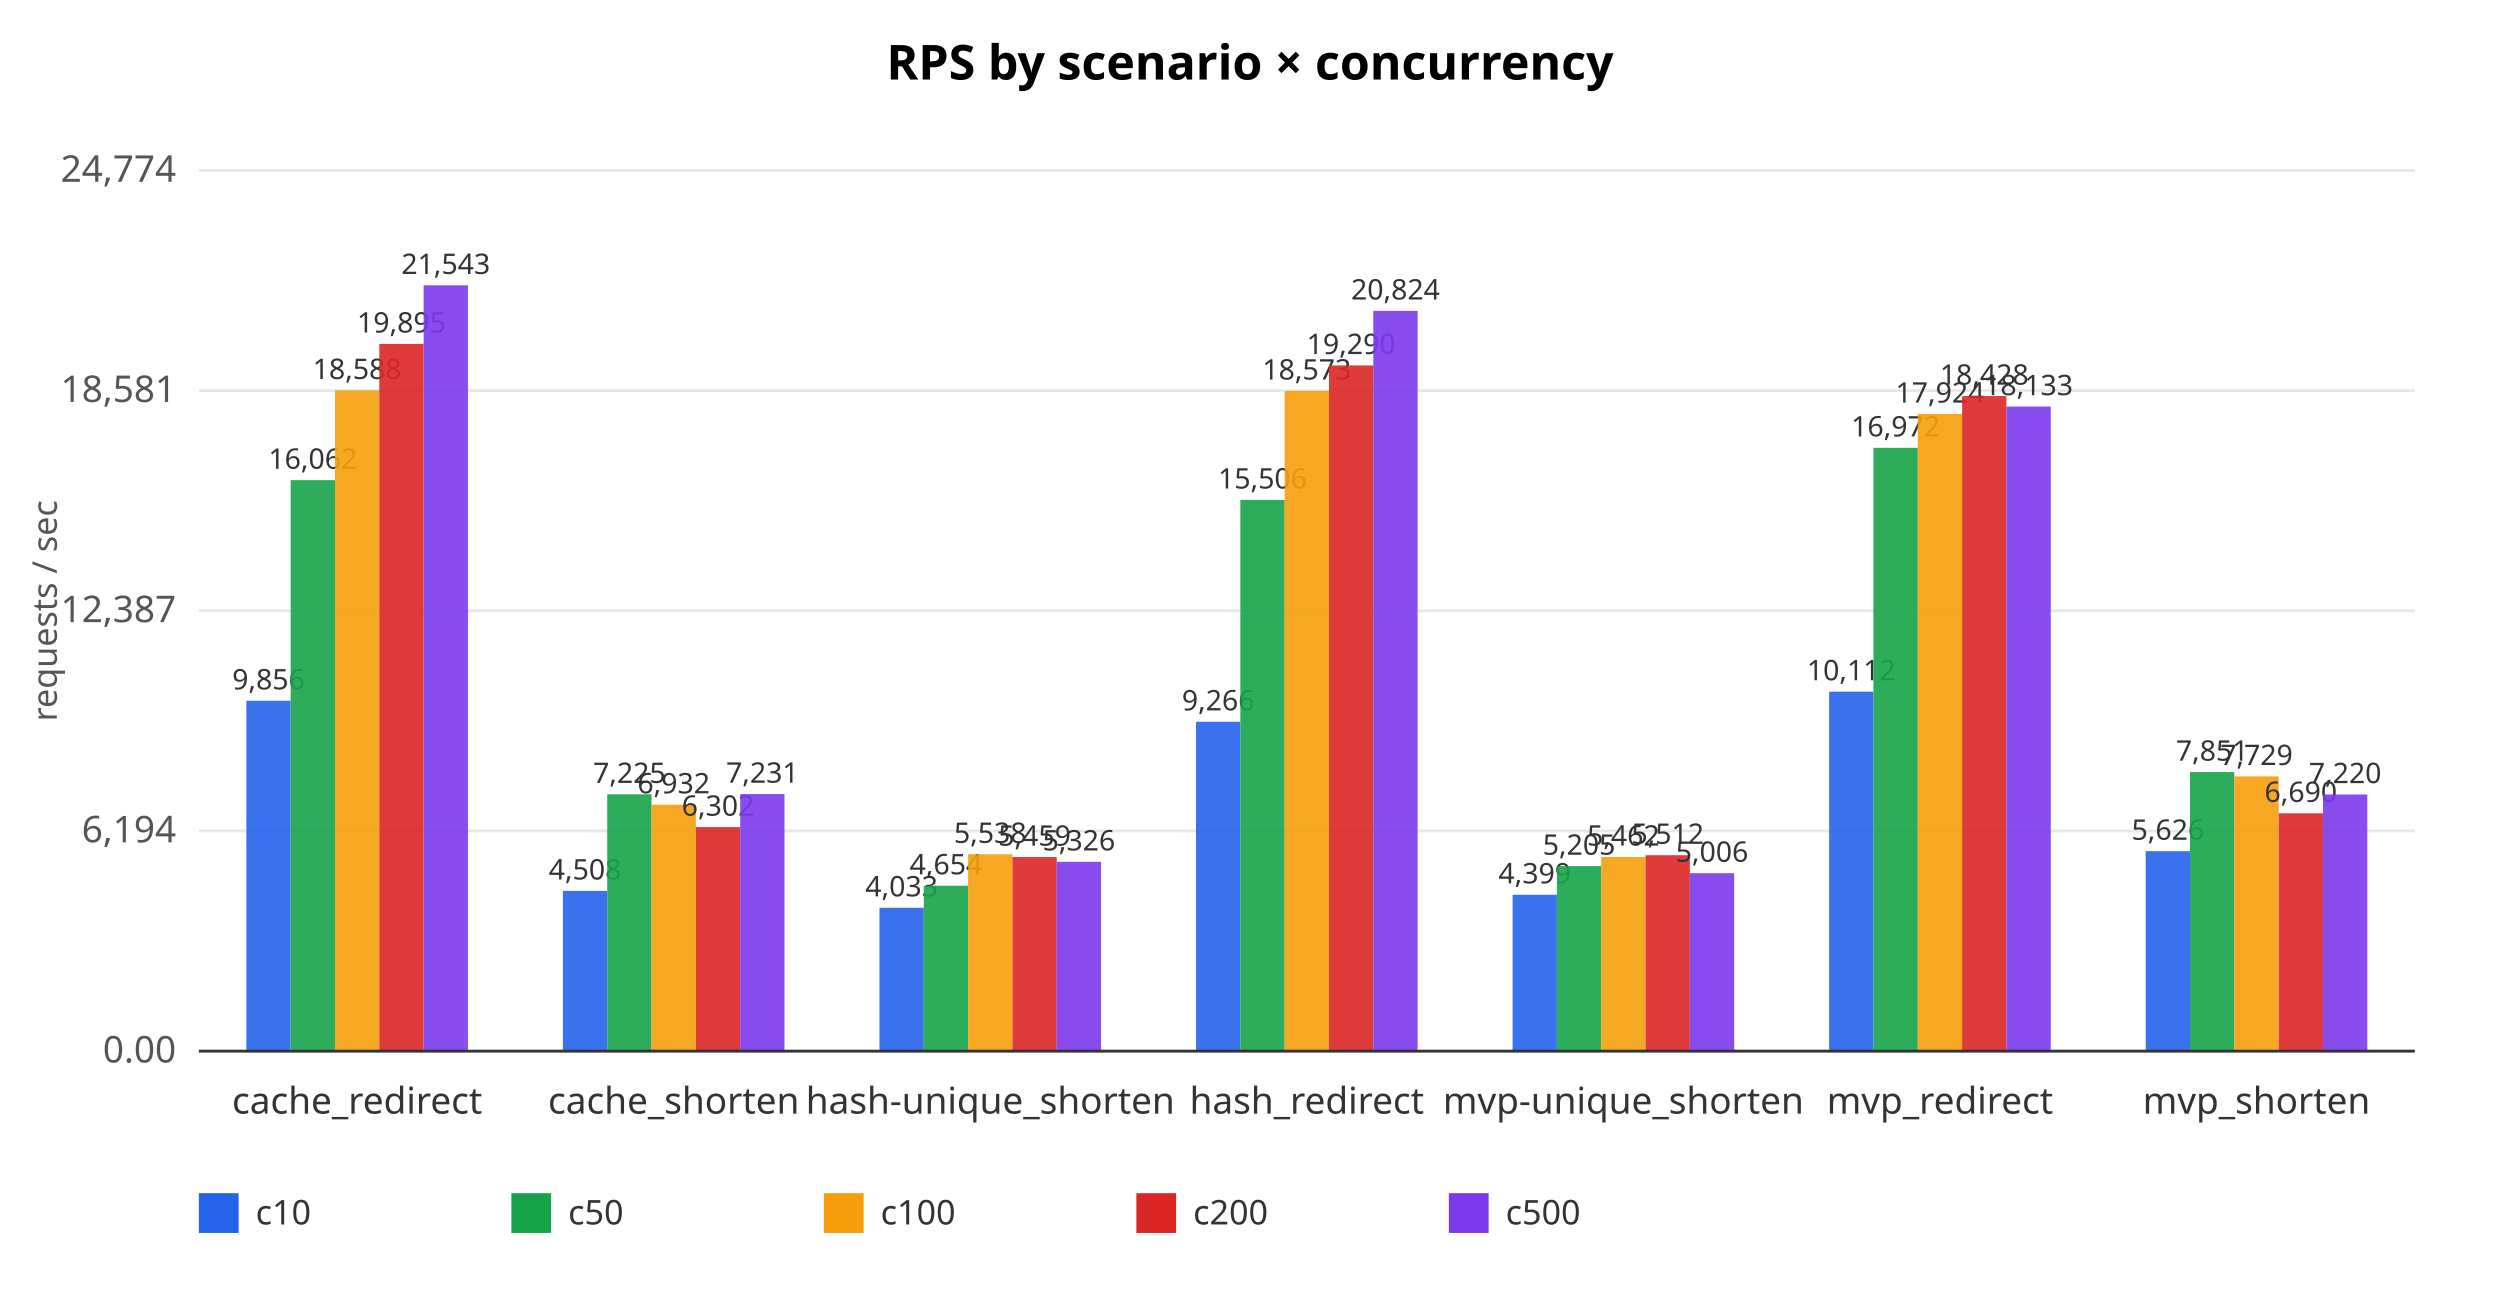
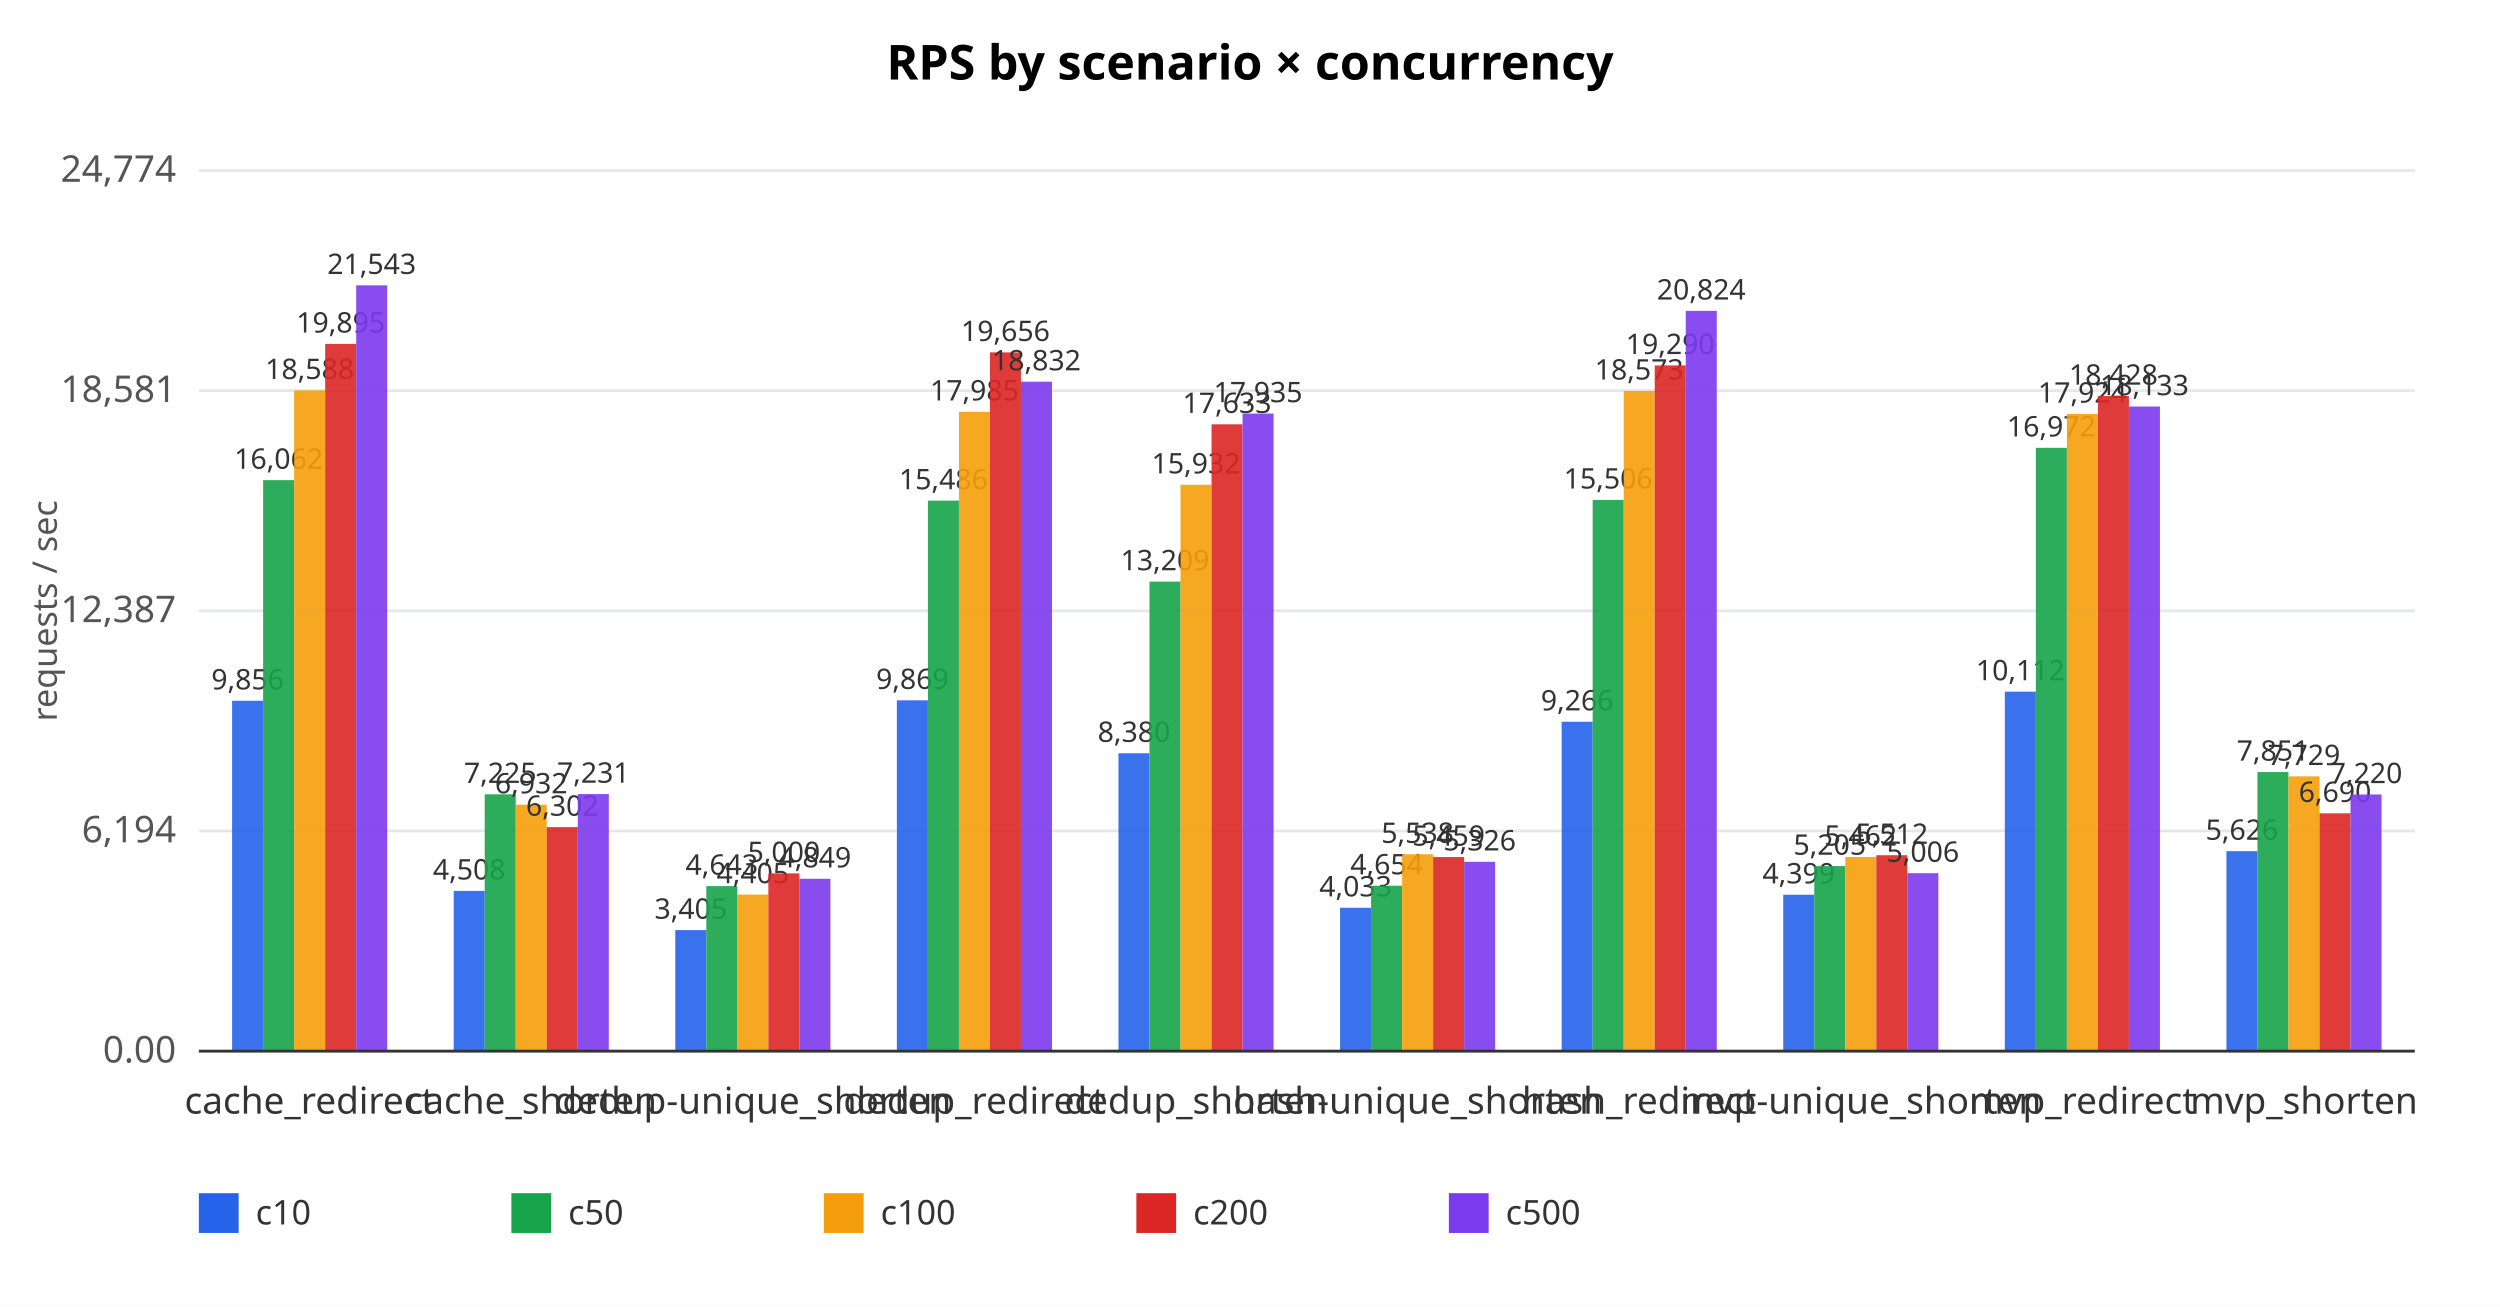
<svg xmlns="http://www.w3.org/2000/svg" width="880" height="460" font-family="system-ui, sans-serif" font-size="13">
  <rect width="880" height="460" fill="#ffffff" />
  <text x="440.0" y="28" text-anchor="middle" font-size="17" font-weight="600">RPS by scenario × concurrency</text>
  <text x="20" y="215.0" text-anchor="middle" transform="rotate(-90 20 215.0)" font-size="12" fill="#555">requests / sec</text>
  <line x1="70" y1="370.0" x2="850" y2="370.0" stroke="#e5e7eb" stroke-width="1" />
  <text x="62" y="374.0" text-anchor="end" fill="#555">0.00</text>
  <line x1="70" y1="292.5" x2="850" y2="292.5" stroke="#e5e7eb" stroke-width="1" />
  <text x="62" y="296.5" text-anchor="end" fill="#555">6,194</text>
  <line x1="70" y1="215.0" x2="850" y2="215.0" stroke="#e5e7eb" stroke-width="1" />
  <text x="62" y="219.0" text-anchor="end" fill="#555">12,387</text>
  <line x1="70" y1="137.5" x2="850" y2="137.5" stroke="#e5e7eb" stroke-width="1" />
  <text x="62" y="141.5" text-anchor="end" fill="#555">18,581</text>
  <line x1="70" y1="60.0" x2="850" y2="60.0" stroke="#e5e7eb" stroke-width="1" />
  <text x="62" y="64.0" text-anchor="end" fill="#555">24,774</text>
-   <rect x="86.714" y="246.667" width="15.6" height="123.333" fill="#2563eb" opacity="0.9" />
-   <text x="94.514" y="242.667" text-anchor="middle" font-size="10" fill="#333">9,856</text>
-   <rect x="102.314" y="169.011" width="15.6" height="200.989" fill="#16a34a" opacity="0.9" />
-   <text x="110.114" y="165.011" text-anchor="middle" font-size="10" fill="#333">16,062</text>
-   <rect x="117.914" y="137.408" width="15.6" height="232.592" fill="#f59e0b" opacity="0.9" />
-   <text x="125.714" y="133.408" text-anchor="middle" font-size="10" fill="#333">18,588</text>
-   <rect x="133.514" y="121.055" width="15.6" height="248.945" fill="#dc2626" opacity="0.9" />
-   <text x="141.314" y="117.055" text-anchor="middle" font-size="10" fill="#333">19,895</text>
-   <rect x="149.114" y="100.435" width="15.6" height="269.565" fill="#7c3aed" opacity="0.9" />
-   <text x="156.914" y="96.435" text-anchor="middle" font-size="10" fill="#333">21,543</text>
-   <text x="125.714" y="392" text-anchor="middle" font-size="13" fill="#333">cache_redirect</text>
-   <rect x="198.143" y="313.59" width="15.6" height="56.41" fill="#2563eb" opacity="0.9" />
-   <text x="205.943" y="309.59" text-anchor="middle" font-size="10" fill="#333">4,508</text>
-   <rect x="213.743" y="279.59" width="15.6" height="90.41" fill="#16a34a" opacity="0.9" />
-   <text x="221.543" y="275.59" text-anchor="middle" font-size="10" fill="#333">7,225</text>
-   <rect x="229.343" y="283.26" width="15.6" height="86.74" fill="#f59e0b" opacity="0.9" />
-   <text x="237.143" y="279.26" text-anchor="middle" font-size="10" fill="#333">6,932</text>
-   <rect x="244.943" y="291.141" width="15.6" height="78.859" fill="#dc2626" opacity="0.9" />
-   <text x="252.743" y="287.141" text-anchor="middle" font-size="10" fill="#333">6,302</text>
-   <rect x="260.543" y="279.513" width="15.6" height="90.487" fill="#7c3aed" opacity="0.9" />
-   <text x="268.343" y="275.513" text-anchor="middle" font-size="10" fill="#333">7,231</text>
-   <text x="237.143" y="392" text-anchor="middle" font-size="13" fill="#333">cache_shorten</text>
-   <rect x="309.571" y="319.535" width="15.6" height="50.465" fill="#2563eb" opacity="0.9" />
-   <text x="317.371" y="315.535" text-anchor="middle" font-size="10" fill="#333">4,033</text>
-   <rect x="325.171" y="311.765" width="15.6" height="58.235" fill="#16a34a" opacity="0.9" />
-   <text x="332.971" y="307.765" text-anchor="middle" font-size="10" fill="#333">4,654</text>
-   <rect x="340.771" y="300.703" width="15.6" height="69.297" fill="#f59e0b" opacity="0.9" />
-   <text x="348.571" y="296.703" text-anchor="middle" font-size="10" fill="#333">5,538</text>
-   <rect x="356.371" y="301.687" width="15.6" height="68.313" fill="#dc2626" opacity="0.9" />
-   <text x="364.171" y="297.687" text-anchor="middle" font-size="10" fill="#333">5,459</text>
-   <rect x="371.971" y="303.354" width="15.6" height="66.646" fill="#7c3aed" opacity="0.9" />
-   <text x="379.771" y="299.354" text-anchor="middle" font-size="10" fill="#333">5,326</text>
-   <text x="348.571" y="392" text-anchor="middle" font-size="13" fill="#333">hash-unique_shorten</text>
-   <rect x="421.0" y="254.054" width="15.6" height="115.946" fill="#2563eb" opacity="0.9" />
-   <text x="428.8" y="250.054" text-anchor="middle" font-size="10" fill="#333">9,266</text>
-   <rect x="436.6" y="175.973" width="15.6" height="194.027" fill="#16a34a" opacity="0.9" />
-   <text x="444.4" y="171.973" text-anchor="middle" font-size="10" fill="#333">15,506</text>
-   <rect x="452.2" y="137.6" width="15.6" height="232.4" fill="#f59e0b" opacity="0.9" />
-   <text x="460.0" y="133.6" text-anchor="middle" font-size="10" fill="#333">18,573</text>
-   <rect x="467.8" y="128.625" width="15.6" height="241.375" fill="#dc2626" opacity="0.9" />
-   <text x="475.6" y="124.625" text-anchor="middle" font-size="10" fill="#333">19,290</text>
-   <rect x="483.4" y="109.427" width="15.6" height="260.573" fill="#7c3aed" opacity="0.9" />
-   <text x="491.2" y="105.427" text-anchor="middle" font-size="10" fill="#333">20,824</text>
-   <text x="460.0" y="392" text-anchor="middle" font-size="13" fill="#333">hash_redirect</text>
-   <rect x="532.429" y="314.949" width="15.6" height="55.051" fill="#2563eb" opacity="0.9" />
-   <text x="540.229" y="310.949" text-anchor="middle" font-size="10" fill="#333">4,399</text>
-   <rect x="548.029" y="304.865" width="15.6" height="65.135" fill="#16a34a" opacity="0.9" />
-   <text x="555.829" y="300.865" text-anchor="middle" font-size="10" fill="#333">5,205</text>
-   <rect x="563.629" y="301.655" width="15.6" height="68.345" fill="#f59e0b" opacity="0.9" />
-   <text x="571.429" y="297.655" text-anchor="middle" font-size="10" fill="#333">5,462</text>
-   <rect x="579.229" y="301.034" width="15.6" height="68.966" fill="#dc2626" opacity="0.9" />
-   <text x="587.029" y="297.034" text-anchor="middle" font-size="10" fill="#333">5,512</text>
-   <rect x="594.829" y="307.36" width="15.6" height="62.64" fill="#7c3aed" opacity="0.9" />
-   <text x="602.629" y="303.36" text-anchor="middle" font-size="10" fill="#333">5,006</text>
-   <text x="571.429" y="392" text-anchor="middle" font-size="13" fill="#333">mvp-unique_shorten</text>
-   <rect x="643.857" y="243.464" width="15.6" height="126.536" fill="#2563eb" opacity="0.9" />
-   <text x="651.657" y="239.464" text-anchor="middle" font-size="10" fill="#333">10,112</text>
-   <rect x="659.457" y="157.631" width="15.6" height="212.369" fill="#16a34a" opacity="0.9" />
-   <text x="667.257" y="153.631" text-anchor="middle" font-size="10" fill="#333">16,972</text>
-   <rect x="675.057" y="145.713" width="15.6" height="224.287" fill="#f59e0b" opacity="0.9" />
-   <text x="682.857" y="141.713" text-anchor="middle" font-size="10" fill="#333">17,924</text>
-   <rect x="690.657" y="139.406" width="15.6" height="230.594" fill="#dc2626" opacity="0.9" />
-   <text x="698.457" y="135.406" text-anchor="middle" font-size="10" fill="#333">18,428</text>
-   <rect x="706.257" y="143.099" width="15.6" height="226.901" fill="#7c3aed" opacity="0.9" />
-   <text x="714.057" y="139.099" text-anchor="middle" font-size="10" fill="#333">18,133</text>
-   <text x="682.857" y="392" text-anchor="middle" font-size="13" fill="#333">mvp_redirect</text>
-   <rect x="755.286" y="299.607" width="15.6" height="70.393" fill="#2563eb" opacity="0.9" />
-   <text x="763.086" y="295.607" text-anchor="middle" font-size="10" fill="#333">5,626</text>
-   <rect x="770.886" y="271.757" width="15.6" height="98.243" fill="#16a34a" opacity="0.9" />
-   <text x="778.686" y="267.757" text-anchor="middle" font-size="10" fill="#333">7,851</text>
-   <rect x="786.486" y="273.29" width="15.6" height="96.71" fill="#f59e0b" opacity="0.9" />
-   <text x="794.286" y="269.29" text-anchor="middle" font-size="10" fill="#333">7,729</text>
-   <rect x="802.086" y="286.289" width="15.6" height="83.711" fill="#dc2626" opacity="0.9" />
-   <text x="809.886" y="282.289" text-anchor="middle" font-size="10" fill="#333">6,690</text>
-   <rect x="817.686" y="279.659" width="15.6" height="90.341" fill="#7c3aed" opacity="0.9" />
-   <text x="825.486" y="275.659" text-anchor="middle" font-size="10" fill="#333">7,220</text>
-   <text x="794.286" y="392" text-anchor="middle" font-size="13" fill="#333">mvp_shorten</text>
+   <rect x="81.7" y="246.667" width="10.92" height="123.333" fill="#2563eb" opacity="0.9" />
+   <text x="87.16" y="242.667" text-anchor="middle" font-size="10" fill="#333">9,856</text>
+   <rect x="92.62" y="169.011" width="10.92" height="200.989" fill="#16a34a" opacity="0.9" />
+   <text x="98.08" y="165.011" text-anchor="middle" font-size="10" fill="#333">16,062</text>
+   <rect x="103.54" y="137.408" width="10.92" height="232.592" fill="#f59e0b" opacity="0.9" />
+   <text x="109" y="133.408" text-anchor="middle" font-size="10" fill="#333">18,588</text>
+   <rect x="114.46" y="121.055" width="10.92" height="248.945" fill="#dc2626" opacity="0.9" />
+   <text x="119.92" y="117.055" text-anchor="middle" font-size="10" fill="#333">19,895</text>
+   <rect x="125.38" y="100.435" width="10.92" height="269.565" fill="#7c3aed" opacity="0.9" />
+   <text x="130.84" y="96.435" text-anchor="middle" font-size="10" fill="#333">21,543</text>
+   <text x="109.0" y="392" text-anchor="middle" font-size="13" fill="#333">cache_redirect</text>
+   <rect x="159.7" y="313.59" width="10.92" height="56.41" fill="#2563eb" opacity="0.9" />
+   <text x="165.16" y="309.59" text-anchor="middle" font-size="10" fill="#333">4,508</text>
+   <rect x="170.62" y="279.59" width="10.92" height="90.41" fill="#16a34a" opacity="0.9" />
+   <text x="176.08" y="275.59" text-anchor="middle" font-size="10" fill="#333">7,225</text>
+   <rect x="181.54" y="283.26" width="10.92" height="86.74" fill="#f59e0b" opacity="0.9" />
+   <text x="187.0" y="279.26" text-anchor="middle" font-size="10" fill="#333">6,932</text>
+   <rect x="192.46" y="291.141" width="10.92" height="78.859" fill="#dc2626" opacity="0.9" />
+   <text x="197.92" y="287.141" text-anchor="middle" font-size="10" fill="#333">6,302</text>
+   <rect x="203.38" y="279.513" width="10.92" height="90.487" fill="#7c3aed" opacity="0.9" />
+   <text x="208.84" y="275.513" text-anchor="middle" font-size="10" fill="#333">7,231</text>
+   <text x="187.0" y="392" text-anchor="middle" font-size="13" fill="#333">cache_shorten</text>
+   <rect x="237.7" y="327.393" width="10.92" height="42.607" fill="#2563eb" opacity="0.9" />
+   <text x="243.16" y="323.393" text-anchor="middle" font-size="10" fill="#333">3,405</text>
+   <rect x="248.62" y="311.908" width="10.92" height="58.092" fill="#16a34a" opacity="0.9" />
+   <text x="254.08" y="307.908" text-anchor="middle" font-size="10" fill="#333">4,643</text>
+   <rect x="259.54" y="314.878" width="10.92" height="55.122" fill="#f59e0b" opacity="0.9" />
+   <text x="265" y="310.878" text-anchor="middle" font-size="10" fill="#333">4,405</text>
+   <rect x="270.46" y="307.431" width="10.92" height="62.569" fill="#dc2626" opacity="0.9" />
+   <text x="275.92" y="303.431" text-anchor="middle" font-size="10" fill="#333">5,000</text>
+   <rect x="281.38" y="309.323" width="10.92" height="60.677" fill="#7c3aed" opacity="0.9" />
+   <text x="286.84" y="305.323" text-anchor="middle" font-size="10" fill="#333">4,849</text>
+   <text x="265.0" y="392" text-anchor="middle" font-size="13" fill="#333">dedup-unique_shorten</text>
+   <rect x="315.7" y="246.515" width="10.92" height="123.485" fill="#2563eb" opacity="0.9" />
+   <text x="321.16" y="242.515" text-anchor="middle" font-size="10" fill="#333">9,869</text>
+   <rect x="326.62" y="176.223" width="10.92" height="193.777" fill="#16a34a" opacity="0.9" />
+   <text x="332.08" y="172.223" text-anchor="middle" font-size="10" fill="#333">15,486</text>
+   <rect x="337.54" y="144.954" width="10.92" height="225.046" fill="#f59e0b" opacity="0.9" />
+   <text x="343" y="140.954" text-anchor="middle" font-size="10" fill="#333">17,985</text>
+   <rect x="348.46" y="124.042" width="10.92" height="245.958" fill="#dc2626" opacity="0.9" />
+   <text x="353.92" y="120.042" text-anchor="middle" font-size="10" fill="#333">19,656</text>
+   <rect x="359.38" y="134.361" width="10.92" height="235.639" fill="#7c3aed" opacity="0.9" />
+   <text x="364.84" y="130.361" text-anchor="middle" font-size="10" fill="#333">18,832</text>
+   <text x="343.0" y="392" text-anchor="middle" font-size="13" fill="#333">dedup_redirect</text>
+   <rect x="393.7" y="265.146" width="10.92" height="104.854" fill="#2563eb" opacity="0.9" />
+   <text x="399.16" y="261.146" text-anchor="middle" font-size="10" fill="#333">8,380</text>
+   <rect x="404.62" y="204.722" width="10.92" height="165.278" fill="#16a34a" opacity="0.9" />
+   <text x="410.08" y="200.722" text-anchor="middle" font-size="10" fill="#333">13,209</text>
+   <rect x="415.54" y="170.639" width="10.92" height="199.361" fill="#f59e0b" opacity="0.9" />
+   <text x="421" y="166.639" text-anchor="middle" font-size="10" fill="#333">15,932</text>
+   <rect x="426.46" y="149.356" width="10.92" height="220.644" fill="#dc2626" opacity="0.9" />
+   <text x="431.92" y="145.356" text-anchor="middle" font-size="10" fill="#333">17,633</text>
+   <rect x="437.38" y="145.577" width="10.92" height="224.423" fill="#7c3aed" opacity="0.9" />
+   <text x="442.84" y="141.577" text-anchor="middle" font-size="10" fill="#333">17,935</text>
+   <text x="421.0" y="392" text-anchor="middle" font-size="13" fill="#333">dedup_shorten</text>
+   <rect x="471.7" y="319.535" width="10.92" height="50.465" fill="#2563eb" opacity="0.9" />
+   <text x="477.16" y="315.535" text-anchor="middle" font-size="10" fill="#333">4,033</text>
+   <rect x="482.62" y="311.765" width="10.92" height="58.235" fill="#16a34a" opacity="0.9" />
+   <text x="488.08" y="307.765" text-anchor="middle" font-size="10" fill="#333">4,654</text>
+   <rect x="493.54" y="300.703" width="10.92" height="69.297" fill="#f59e0b" opacity="0.9" />
+   <text x="499" y="296.703" text-anchor="middle" font-size="10" fill="#333">5,538</text>
+   <rect x="504.46" y="301.687" width="10.92" height="68.313" fill="#dc2626" opacity="0.9" />
+   <text x="509.92" y="297.687" text-anchor="middle" font-size="10" fill="#333">5,459</text>
+   <rect x="515.38" y="303.354" width="10.92" height="66.646" fill="#7c3aed" opacity="0.9" />
+   <text x="520.84" y="299.354" text-anchor="middle" font-size="10" fill="#333">5,326</text>
+   <text x="499.0" y="392" text-anchor="middle" font-size="13" fill="#333">hash-unique_shorten</text>
+   <rect x="549.7" y="254.054" width="10.92" height="115.946" fill="#2563eb" opacity="0.9" />
+   <text x="555.16" y="250.054" text-anchor="middle" font-size="10" fill="#333">9,266</text>
+   <rect x="560.62" y="175.973" width="10.92" height="194.027" fill="#16a34a" opacity="0.9" />
+   <text x="566.08" y="171.973" text-anchor="middle" font-size="10" fill="#333">15,506</text>
+   <rect x="571.54" y="137.6" width="10.92" height="232.4" fill="#f59e0b" opacity="0.9" />
+   <text x="577" y="133.6" text-anchor="middle" font-size="10" fill="#333">18,573</text>
+   <rect x="582.46" y="128.625" width="10.92" height="241.375" fill="#dc2626" opacity="0.9" />
+   <text x="587.92" y="124.625" text-anchor="middle" font-size="10" fill="#333">19,290</text>
+   <rect x="593.38" y="109.427" width="10.92" height="260.573" fill="#7c3aed" opacity="0.9" />
+   <text x="598.84" y="105.427" text-anchor="middle" font-size="10" fill="#333">20,824</text>
+   <text x="577.0" y="392" text-anchor="middle" font-size="13" fill="#333">hash_redirect</text>
+   <rect x="627.7" y="314.949" width="10.92" height="55.051" fill="#2563eb" opacity="0.9" />
+   <text x="633.16" y="310.949" text-anchor="middle" font-size="10" fill="#333">4,399</text>
+   <rect x="638.62" y="304.865" width="10.92" height="65.135" fill="#16a34a" opacity="0.9" />
+   <text x="644.08" y="300.865" text-anchor="middle" font-size="10" fill="#333">5,205</text>
+   <rect x="649.54" y="301.655" width="10.92" height="68.345" fill="#f59e0b" opacity="0.9" />
+   <text x="655" y="297.655" text-anchor="middle" font-size="10" fill="#333">5,462</text>
+   <rect x="660.46" y="301.034" width="10.92" height="68.966" fill="#dc2626" opacity="0.9" />
+   <text x="665.92" y="297.034" text-anchor="middle" font-size="10" fill="#333">5,512</text>
+   <rect x="671.38" y="307.36" width="10.92" height="62.64" fill="#7c3aed" opacity="0.9" />
+   <text x="676.84" y="303.36" text-anchor="middle" font-size="10" fill="#333">5,006</text>
+   <text x="655.0" y="392" text-anchor="middle" font-size="13" fill="#333">mvp-unique_shorten</text>
+   <rect x="705.7" y="243.464" width="10.92" height="126.536" fill="#2563eb" opacity="0.9" />
+   <text x="711.16" y="239.464" text-anchor="middle" font-size="10" fill="#333">10,112</text>
+   <rect x="716.62" y="157.631" width="10.92" height="212.369" fill="#16a34a" opacity="0.9" />
+   <text x="722.08" y="153.631" text-anchor="middle" font-size="10" fill="#333">16,972</text>
+   <rect x="727.54" y="145.713" width="10.92" height="224.287" fill="#f59e0b" opacity="0.9" />
+   <text x="733" y="141.713" text-anchor="middle" font-size="10" fill="#333">17,924</text>
+   <rect x="738.46" y="139.406" width="10.92" height="230.594" fill="#dc2626" opacity="0.9" />
+   <text x="743.92" y="135.406" text-anchor="middle" font-size="10" fill="#333">18,428</text>
+   <rect x="749.38" y="143.099" width="10.92" height="226.901" fill="#7c3aed" opacity="0.9" />
+   <text x="754.84" y="139.099" text-anchor="middle" font-size="10" fill="#333">18,133</text>
+   <text x="733.0" y="392" text-anchor="middle" font-size="13" fill="#333">mvp_redirect</text>
+   <rect x="783.7" y="299.607" width="10.92" height="70.393" fill="#2563eb" opacity="0.9" />
+   <text x="789.16" y="295.607" text-anchor="middle" font-size="10" fill="#333">5,626</text>
+   <rect x="794.62" y="271.757" width="10.92" height="98.243" fill="#16a34a" opacity="0.9" />
+   <text x="800.08" y="267.757" text-anchor="middle" font-size="10" fill="#333">7,851</text>
+   <rect x="805.54" y="273.29" width="10.92" height="96.71" fill="#f59e0b" opacity="0.9" />
+   <text x="811" y="269.29" text-anchor="middle" font-size="10" fill="#333">7,729</text>
+   <rect x="816.46" y="286.289" width="10.92" height="83.711" fill="#dc2626" opacity="0.9" />
+   <text x="821.92" y="282.289" text-anchor="middle" font-size="10" fill="#333">6,690</text>
+   <rect x="827.38" y="279.659" width="10.92" height="90.341" fill="#7c3aed" opacity="0.9" />
+   <text x="832.84" y="275.659" text-anchor="middle" font-size="10" fill="#333">7,220</text>
+   <text x="811.0" y="392" text-anchor="middle" font-size="13" fill="#333">mvp_shorten</text>
  <line x1="70" y1="370" x2="850" y2="370" stroke="#333" stroke-width="1" />
  <rect x="70" y="420" width="14" height="14" fill="#2563eb" />
  <text x="90" y="431" font-size="12" fill="#333">c10</text>
  <rect x="180" y="420" width="14" height="14" fill="#16a34a" />
  <text x="200" y="431" font-size="12" fill="#333">c50</text>
  <rect x="290" y="420" width="14" height="14" fill="#f59e0b" />
  <text x="310" y="431" font-size="12" fill="#333">c100</text>
  <rect x="400" y="420" width="14" height="14" fill="#dc2626" />
  <text x="420" y="431" font-size="12" fill="#333">c200</text>
  <rect x="510" y="420" width="14" height="14" fill="#7c3aed" />
  <text x="530" y="431" font-size="12" fill="#333">c500</text>
</svg>
